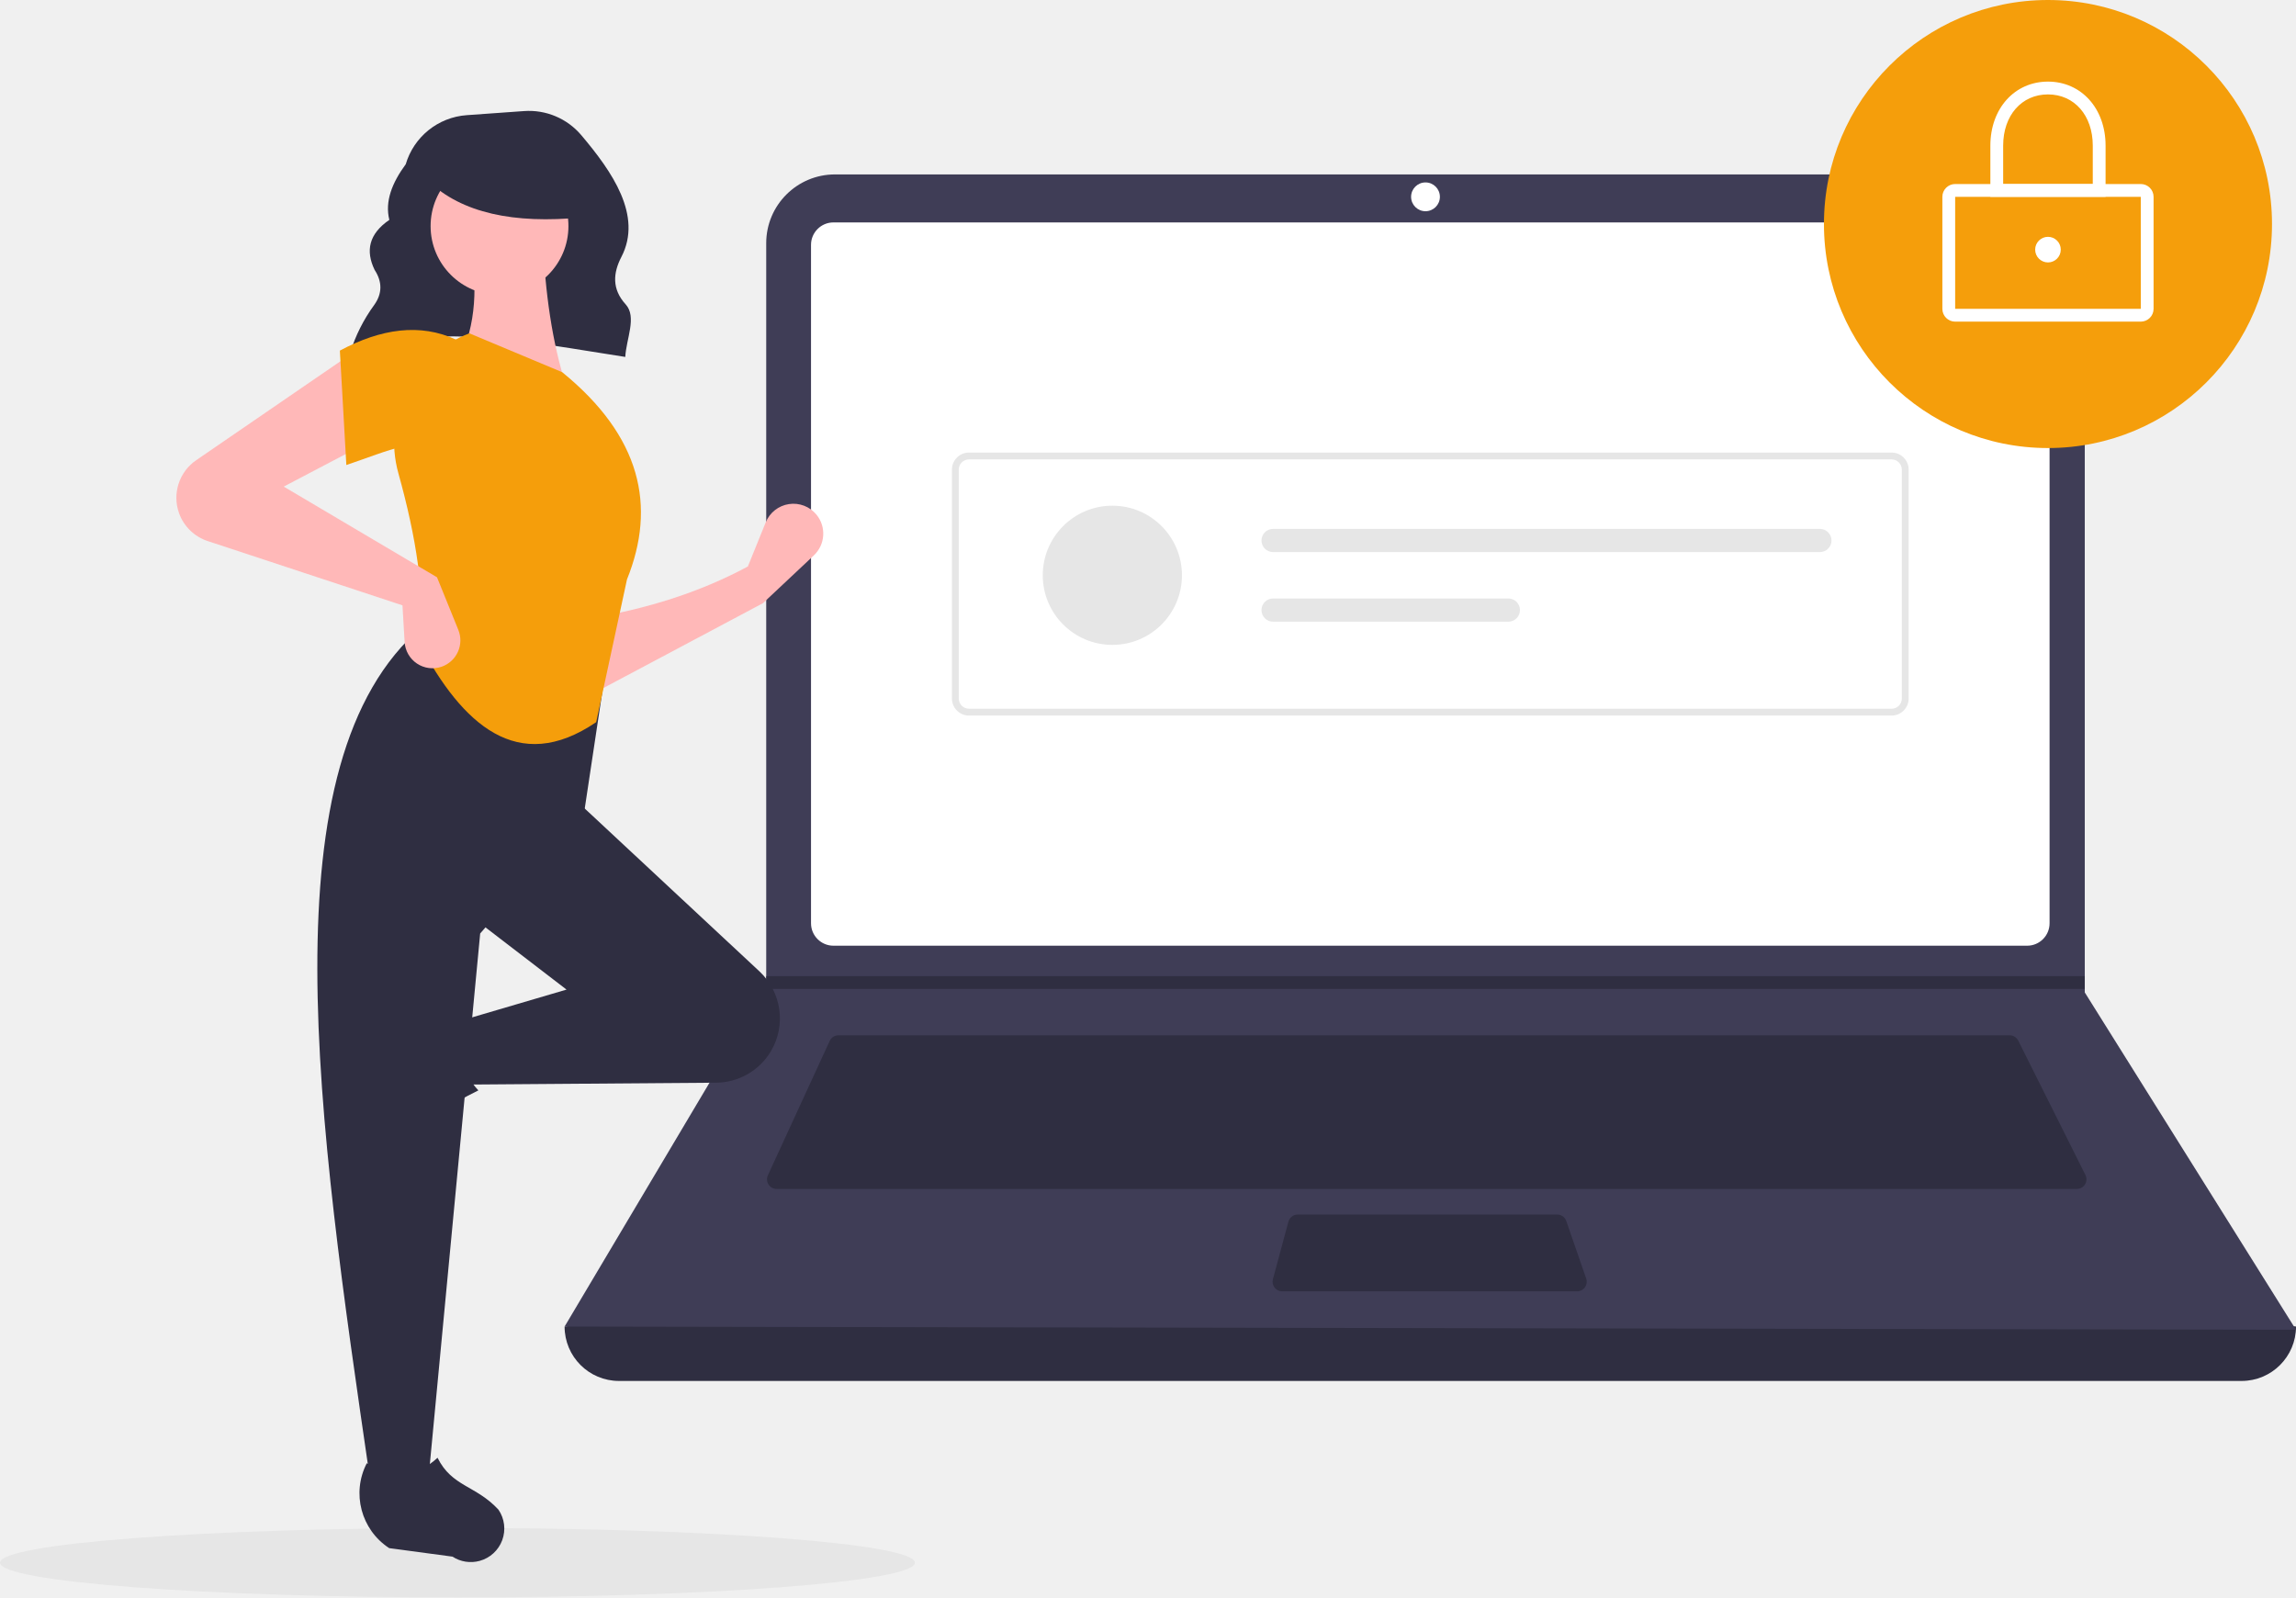
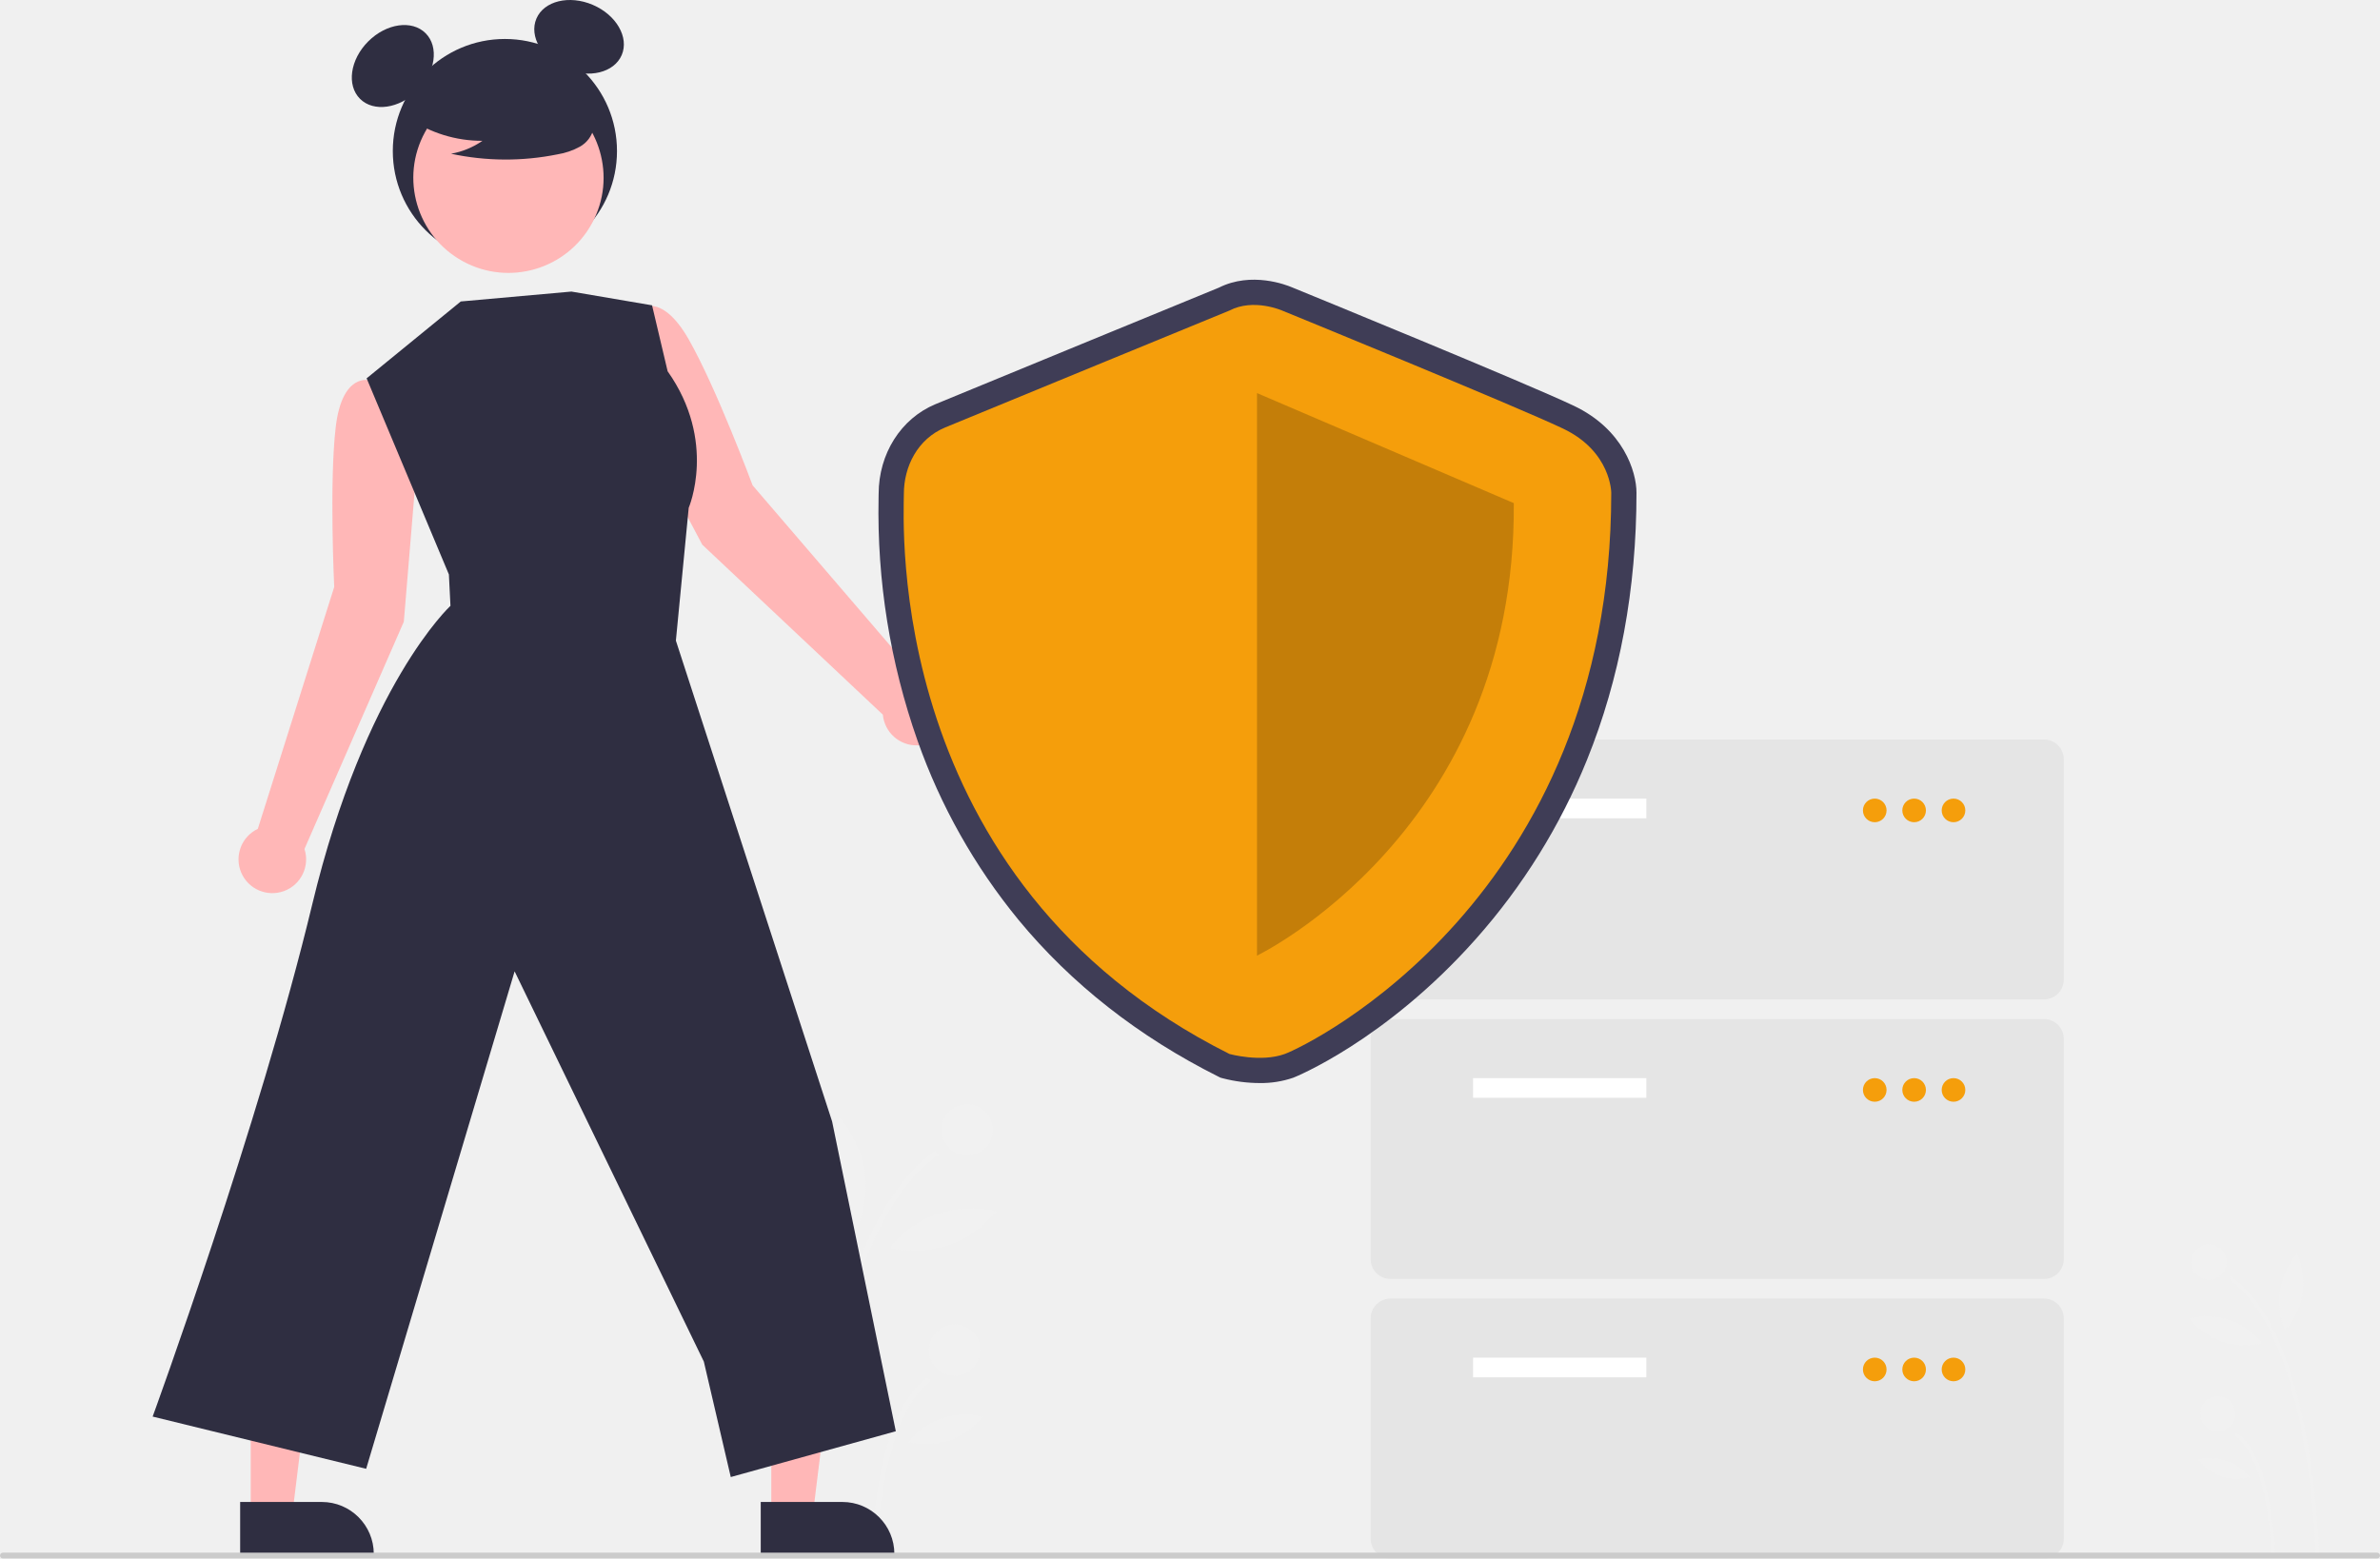
- <svg xmlns="http://www.w3.org/2000/svg" width="793" height="551.732" viewBox="0 0 793 551.732" role="img" artist="Katerina Limpitsouni" source="https://undraw.co/">
-   <ellipse cx="158" cy="539.732" rx="158" ry="12" fill="#e6e6e6" />
-   <path d="M324.272,296.554c27.497-11.695,61.744-4.285,95.191.858.311-6.228,4.084-13.808.132-18.153-4.801-5.279-4.359-10.825-1.47-16.404,7.388-14.265-3.197-29.444-13.884-42.065a23.669,23.669,0,0,0-19.755-8.292l-19.797,1.414A23.709,23.709,0,0,0,343.635,230.859v0c-4.727,6.429-7.257,12.841-5.664,19.219-7.081,4.839-8.27,10.68-5.089,17.264,2.698,4.146,2.669,8.182-.123,12.106a55.891,55.891,0,0,0-8.31,16.506Z" transform="translate(-203.5 -174.1342)" fill="#2f2e41" />
-   <path d="M977.709,651.097H417.291A18.791,18.791,0,0,1,398.5,632.306h0q304.727-35.415,598,0h0A18.791,18.791,0,0,1,977.709,651.097Z" transform="translate(-203.5 -174.1342)" fill="#2f2e41" />
-   <path d="M996.5,633.412l-598-1.105,69.306-116.616.332-.553V258.131a23.752,23.752,0,0,1,23.754-23.754H899.792a23.752,23.752,0,0,1,23.754,23.754V516.906Z" transform="translate(-203.5 -174.1342)" fill="#3f3d56" />
-   <path d="M491.35,250.957a7.746,7.746,0,0,0-7.738,7.738V493.031a7.747,7.747,0,0,0,7.738,7.738H903.65a7.747,7.747,0,0,0,7.738-7.738V258.694a7.747,7.747,0,0,0-7.738-7.738Z" transform="translate(-203.5 -174.1342)" fill="#fff" />
-   <path d="M493.078,531.718a3.325,3.325,0,0,0-3.013,1.93l-21.355,46.425a3.316,3.316,0,0,0,3.012,4.702H920.814a3.316,3.316,0,0,0,2.965-4.799L900.567,533.551a3.299,3.299,0,0,0-2.965-1.833Z" transform="translate(-203.5 -174.1342)" fill="#2f2e41" />
-   <circle cx="492.342" cy="67.98" r="4.974" fill="#fff" />
-   <path d="M651.7,593.619a3.321,3.321,0,0,0-3.202,2.454l-5.357,19.896a3.316,3.316,0,0,0,3.202,4.179h101.874a3.315,3.315,0,0,0,3.133-4.401l-6.887-19.896a3.318,3.318,0,0,0-3.134-2.231Z" transform="translate(-203.5 -174.1342)" fill="#2f2e41" />
-   <polygon points="720.046 337.135 720.046 341.556 264.306 341.556 264.649 341.004 264.649 337.135 720.046 337.135" fill="#2f2e41" />
-   <circle cx="707.335" cy="77.375" r="77.375" fill="#f59e0b" />
-   <path d="M942.89,285.223H878.779a4.426,4.426,0,0,1-4.421-4.421V242.114a4.426,4.426,0,0,1,4.421-4.421H942.89a4.426,4.426,0,0,1,4.421,4.421v38.688A4.426,4.426,0,0,1,942.89,285.223Zm-64.111-43.109v38.688h64.114L942.89,242.114Z" transform="translate(-203.5 -174.1342)" fill="#fff" />
-   <path d="M930.731,242.114h-39.793V224.428c0-12.81,8.368-22.107,19.896-22.107s19.896,9.297,19.896,22.107Zm-35.372-4.421h30.95V224.428c0-10.413-6.363-17.686-15.475-17.686s-15.475,7.273-15.475,17.686Z" transform="translate(-203.5 -174.1342)" fill="#fff" />
-   <circle cx="707.335" cy="86.218" r="4.421" fill="#fff" />
-   <path d="M856.82,421.284H538.18a5.908,5.908,0,0,1-5.901-5.901V336.342a5.908,5.908,0,0,1,5.901-5.901H856.82a5.908,5.908,0,0,1,5.901,5.901V415.383A5.908,5.908,0,0,1,856.82,421.284Zm-318.64-88.482a3.544,3.544,0,0,0-3.54,3.54V415.383a3.544,3.544,0,0,0,3.54,3.54H856.82a3.544,3.544,0,0,0,3.54-3.54V336.342a3.544,3.544,0,0,0-3.54-3.54Z" transform="translate(-203.5 -174.1342)" fill="#e6e6e6" />
-   <circle cx="384.19" cy="198.695" r="24.036" fill="#e6e6e6" />
-   <path d="M643.203,356.805a4.006,4.006,0,1,0,0,8.012H832.061a4.006,4.006,0,0,0,0-8.012Z" transform="translate(-203.5 -174.1342)" fill="#e6e6e6" />
-   <path d="M643.203,380.842a4.006,4.006,0,1,0,0,8.012H724.469a4.006,4.006,0,1,0,0-8.012Z" transform="translate(-203.5 -174.1342)" fill="#e6e6e6" />
-   <path d="M467.022,382.462,408.119,413.778l-.746-26.096c19.226-3.209,37.517-8.797,54.429-17.895l6.16-15.22a10.318,10.318,0,0,1,17.536-2.678l0,0a10.318,10.318,0,0,1-.908,14.069Z" transform="translate(-203.5 -174.1342)" fill="#ffb8b8" />
-   <path d="M323.098,563.267v0a11.574,11.574,0,0,1,1.469-9.363l12.939-19.858a22.612,22.612,0,0,1,29.335-7.739h0c-5.438,9.256-4.68,17.377,1.878,24.434a117.631,117.631,0,0,0-27.936,19.045A11.574,11.574,0,0,1,323.098,563.267Z" transform="translate(-203.5 -174.1342)" fill="#2f2e41" />
-   <path d="M469.705,537.303l0,0a22.203,22.203,0,0,1-18.871,10.779l-85.96.651-3.728-21.623,38.026-11.184-32.061-24.605L402.154,450.313l63.65,59.324A22.203,22.203,0,0,1,469.705,537.303Z" transform="translate(-203.5 -174.1342)" fill="#2f2e41" />
-   <path d="M351.453,685.179H331.321c-18.075-123.898-36.474-248.142,17.895-294.515l64.122,10.439L405.136,455.532l-35.789,41.008Z" transform="translate(-203.5 -174.1342)" fill="#2f2e41" />
-   <path d="M369.149,713.246h0a11.574,11.574,0,0,1-9.363-1.469l-21.859-2.938a22.612,22.612,0,0,1-7.741-29.335v0c9.257,5.437,17.377,4.679,24.434-1.879,4.986,10.067,13.201,9.453,21.047,17.935A11.574,11.574,0,0,1,369.149,713.246Z" transform="translate(-203.5 -174.1342)" fill="#2f2e41" />
-   <path d="M399.172,307.902l-37.28-8.947c6.192-12.674,6.702-26.776,3.728-41.754l25.351-.746C391.764,275.08,394.167,292.481,399.172,307.902Z" transform="translate(-203.5 -174.1342)" fill="#ffb8b8" />
-   <path d="M409.418,423.552c-27.139,18.493-46.314.633-60.947-26.923,2.033-16.862-1.259-37.041-7.357-58.966a40.138,40.138,0,0,1,24.506-48.401h0l32.061,13.421c27.224,22.19,32.582,46.227,22.368,71.578Z" transform="translate(-203.5 -174.1342)" fill="#f59e0b" />
-   <path d="M331.321,326.542,301.497,342.2l52.938,31.316,7.366,18.17a9.637,9.637,0,0,1-5.789,12.731h0a9.637,9.637,0,0,1-12.762-8.544l-.745-12.663-67.284-22.204a15.733,15.733,0,0,1-9.873-9.611v0a15.733,15.733,0,0,1,5.903-18.303l54.105-37.118Z" transform="translate(-203.5 -174.1342)" fill="#ffb8b8" />
-   <path d="M361.146,329.524c-12.439-5.451-23.749.47-38.026,5.219l-2.237-39.517c14.176-7.556,27.692-9.593,40.263-3.728Z" transform="translate(-203.5 -174.1342)" fill="#f59e0b" />
-   <circle cx="172.525" cy="78.093" r="23.802" fill="#ffb8b8" />
-   <path d="M404.5,249.224c-23.566,2.308-41.523-1.546-53-12.52v-8.838h51Z" transform="translate(-203.5 -174.1342)" fill="#2f2e41" />
+ <svg xmlns="http://www.w3.org/2000/svg" width="826" height="541" viewBox="0 0 826 541" role="img" artist="Katerina Limpitsouni" source="https://undraw.co/">
+   <path d="M990.637,719.305l1.225-.024a284.08,284.08,0,0,0-4.348-40.598c-5.297-28.713-14.105-47.57-26.179-56.047l-.703,1.002C988.837,643.441,990.623,718.548,990.637,719.305Z" transform="translate(-187 -179.5)" fill="#f1f1f1" />
+   <path d="M975.326,719.012l1.225-.024c-.026-1.357-.792-33.326-13.378-42.163l-.703,1.002C974.548,686.308,975.32,718.686,975.326,719.012Z" transform="translate(-187 -179.5)" fill="#f1f1f1" />
+   <circle cx="766.664" cy="438.125" r="6.125" fill="#f1f1f1" />
+   <circle cx="769.697" cy="490.796" r="6.125" fill="#f1f1f1" />
+   <path d="M978.181,627.421a27.205,27.205,0,0,0,1.849,13.928,24.793,24.793,0,0,0,4.168-26.624A27.205,27.205,0,0,0,978.181,627.421Z" transform="translate(-187 -179.5)" fill="#f1f1f1" />
+   <path d="M958.161,645.276a27.205,27.205,0,0,0,14.037.606,24.793,24.793,0,0,0-25.49-8.743A27.205,27.205,0,0,0,958.161,645.276Z" transform="translate(-187 -179.5)" fill="#f1f1f1" />
+   <path d="M957.935,691.922a19.069,19.069,0,0,0,9.839.425,17.378,17.378,0,0,0-17.867-6.128A19.068,19.068,0,0,0,957.935,691.922Z" transform="translate(-187 -179.5)" fill="#f1f1f1" />
+   <path d="M469.026,719.305l-1.778-.035a412.331,412.331,0,0,1,6.311-58.927c7.688-41.675,20.472-69.046,37.997-81.351l1.021,1.455C471.639,609.191,469.047,718.207,469.026,719.305Z" transform="translate(-187 -179.5)" fill="#f1f1f1" />
+   <path d="M491.25,718.88l-1.778-.035c.038-1.969,1.149-48.372,19.417-61.198l1.021,1.455C492.379,671.41,491.259,718.407,491.25,718.88Z" transform="translate(-187 -179.5)" fill="#f1f1f1" />
+   <circle cx="335.692" cy="392.219" r="8.89" fill="#f1f1f1" />
+   <circle cx="331.29" cy="468.67" r="8.89" fill="#f1f1f1" />
+   <path d="M487.106,585.938a39.487,39.487,0,0,1-2.684,20.216,35.986,35.986,0,0,1-6.05-38.644A39.487,39.487,0,0,1,487.106,585.938Z" transform="translate(-187 -179.5)" fill="#f1f1f1" />
+   <path d="M516.164,611.855a39.487,39.487,0,0,1-20.374.88,35.986,35.986,0,0,1,36.998-12.691A39.487,39.487,0,0,1,516.164,611.855Z" transform="translate(-187 -179.5)" fill="#f1f1f1" />
+   <path d="M516.492,679.559a27.678,27.678,0,0,1-14.281.617,25.223,25.223,0,0,1,25.933-8.895A27.677,27.677,0,0,1,516.492,679.559Z" transform="translate(-187 -179.5)" fill="#f1f1f1" />
+   <path d="M331.679,340.734l-4.277-26.168L315.324,311.546s-9.586-2.952-11.826,16.355c-2.24,19.308-.504,55.356-.504,55.356l-26.517,83.971a11.729,11.729,0,1,0,16.194,6.985l34.478-78.878Z" transform="translate(-187 -179.5)" fill="#ffb7b7" />
+   <path d="M405.122,320.141l-6.341-25.746,9.922-7.519s7.656-6.479,17.298,10.398c9.641,16.877,22.198,50.713,22.198,50.713l57.357,66.816a11.729,11.729,0,1,1-12.151,12.782L430.726,368.579Z" transform="translate(-187 -179.5)" fill="#ffb7b7" />
+   <polygon points="267.689 526.093 282.072 526.092 288.915 470.614 267.686 470.615 267.689 526.093" fill="#ffb7b7" />
+   <path d="M451.02,700.897l28.326-.001h.001a18.052,18.052,0,0,1,18.051,18.051v.587l-46.378.002Z" transform="translate(-187 -179.5)" fill="#2f2e41" />
+   <polygon points="87.016 526.093 101.399 526.092 108.242 470.614 87.013 470.615 87.016 526.093" fill="#ffb7b7" />
+   <path d="M270.347,700.897l28.326-.001h.001a18.052,18.052,0,0,1,18.051,18.051v.587l-46.378.002Z" transform="translate(-187 -179.5)" fill="#2f2e41" />
+   <circle cx="175.23" cy="52.431" r="38.902" fill="#2f2e41" />
+   <ellipse cx="323.328" cy="202.419" rx="16.097" ry="12.073" transform="translate(-235.4315 108.4149) rotate(-45)" fill="#2f2e41" />
+   <ellipse cx="387.973" cy="192.279" rx="12.073" ry="16.097" transform="translate(-128.2553 294.0317) rotate(-66.86956)" fill="#2f2e41" />
+   <circle cx="363.464" cy="241.218" r="33.016" transform="translate(-209.5328 264.9384) rotate(-61.33682)" fill="#ffb7b7" />
+   <path d="M328.772,220.451a44.904,44.904,0,0,0,25.662,7.931,27.517,27.517,0,0,1-10.906,4.487,90.545,90.545,0,0,0,36.985.208,23.937,23.937,0,0,0,7.742-2.659,9.798,9.798,0,0,0,4.779-6.391c.811-4.636-2.801-8.847-6.554-11.685a48.348,48.348,0,0,0-40.628-8.119c-4.538,1.173-9.085,3.155-12.033,6.8s-3.821,9.264-1.012,13.017Z" transform="translate(-187 -179.5)" fill="#2f2e41" />
+   <path d="M346.918,284.151l-32.678,26.687,28.552,68.079.545,10.893s-29.64,27.328-47.979,103.668-55.38,177.778-55.38,177.778l74.101,18.128,51.521-172.69,65.677,135.48,9.343,40.072,57.28-15.901L475.792,568.808,421.572,401.886l4.452-46.114s9.922-23.017-7.315-47.386l-5.406-22.898L385.317,280.717Z" transform="translate(-187 -179.5)" fill="#2f2e41" />
+   <path d="M896.415,526.429H669.543a6.841,6.841,0,0,1-6.833-6.833v-76.535a6.841,6.841,0,0,1,6.833-6.833h226.871a6.841,6.841,0,0,1,6.833,6.833v76.535A6.841,6.841,0,0,1,896.415,526.429Z" transform="translate(-187 -179.5)" fill="#e5e5e5" />
+   <rect x="511.244" y="277.228" width="60.135" height="6.833" fill="#fff" />
+   <circle cx="650.647" cy="281.328" r="4.1" fill="#f59e0b" />
+   <circle cx="664.314" cy="281.328" r="4.1" fill="#f59e0b" />
+   <circle cx="677.981" cy="281.328" r="4.1" fill="#f59e0b" />
+   <path d="M896.415,623.465H669.543a6.841,6.841,0,0,1-6.833-6.833v-76.535a6.841,6.841,0,0,1,6.833-6.833h226.871a6.841,6.841,0,0,1,6.833,6.833v76.535A6.841,6.841,0,0,1,896.415,623.465Z" transform="translate(-187 -179.5)" fill="#e5e5e5" />
+   <rect x="511.244" y="374.263" width="60.135" height="6.833" fill="#fff" />
+   <circle cx="650.647" cy="378.363" r="4.1" fill="#f59e0b" />
+   <circle cx="664.314" cy="378.363" r="4.1" fill="#f59e0b" />
+   <circle cx="677.981" cy="378.363" r="4.1" fill="#f59e0b" />
+   <path d="M896.415,720.5H669.543a6.841,6.841,0,0,1-6.833-6.833v-76.535a6.841,6.841,0,0,1,6.833-6.833h226.871a6.841,6.841,0,0,1,6.833,6.833v76.535A6.841,6.841,0,0,1,896.415,720.5Z" transform="translate(-187 -179.5)" fill="#e5e5e5" />
+   <rect x="511.244" y="471.299" width="60.135" height="6.833" fill="#fff" />
+   <circle cx="650.647" cy="475.399" r="4.1" fill="#f59e0b" />
+   <circle cx="664.314" cy="475.399" r="4.1" fill="#f59e0b" />
+   <circle cx="677.981" cy="475.399" r="4.1" fill="#f59e0b" />
+   <path d="M624.17,555.475a51.658,51.658,0,0,1-12.806-1.657l-.824-.228-.765-.383c-27.647-13.862-50.972-32.171-69.326-54.421A206.016,206.016,0,0,1,505.445,436.631a239.231,239.231,0,0,1-13.528-84.274c.012-.602.022-1.067.022-1.387,0-13.939,7.737-26.17,19.712-31.159,9.165-3.819,92.375-37.996,98.387-40.466,11.322-5.673,23.402-.938,25.335-.11,4.336,1.773,81.259,33.235,97.881,41.15,17.132,8.158,21.703,22.813,21.703,30.187,0,33.382-5.781,64.579-17.183,92.727a214.708,214.708,0,0,1-38.585,62.184c-31.498,35.446-63.004,48.012-63.309,48.123A34.427,34.427,0,0,1,624.17,555.475ZM616.76,537.122c2.732.612,9.02,1.531,13.119.036,5.207-1.899,31.578-15.574,56.22-43.305,34.047-38.315,51.323-86.48,51.348-143.157-.061-1.148-.876-9.338-11.722-14.502-16.301-7.762-96.255-40.456-97.061-40.785l-.221-.094c-1.676-.702-7.008-2.181-10.684-.255l-.736.343c-.891.366-89.22,36.644-98.64,40.57-6.59,2.746-8.938,9.548-8.938,14.998,0,.398-.01.978-.025,1.726C508.669,391.478,517.643,486.905,616.76,537.122Z" transform="translate(-187 -179.5)" fill="#3f3d56" />
+   <path d="M613.698,287.305s-89.131,36.608-98.681,40.587-14.325,13.529-14.325,23.079S493.53,485.132,613.698,545.382c0,0,10.906,3.018,19.181,0s113.322-53.95,113.322-194.809c0,0,0-14.325-16.712-22.283S631.977,287.305,631.977,287.305,622.054,282.928,613.698,287.305Z" transform="translate(-187 -179.5)" fill="#f59e0b" />
+   <path d="M623.248,315.954V511.243s89.927-43.287,89.131-157.089Z" transform="translate(-187 -179.5)" opacity="0.2" />
+   <path d="M1012,720.5H188a1,1,0,0,1,0-2h824a1,1,0,0,1,0,2Z" transform="translate(-187 -179.5)" fill="#cbcbcb" />
</svg>
